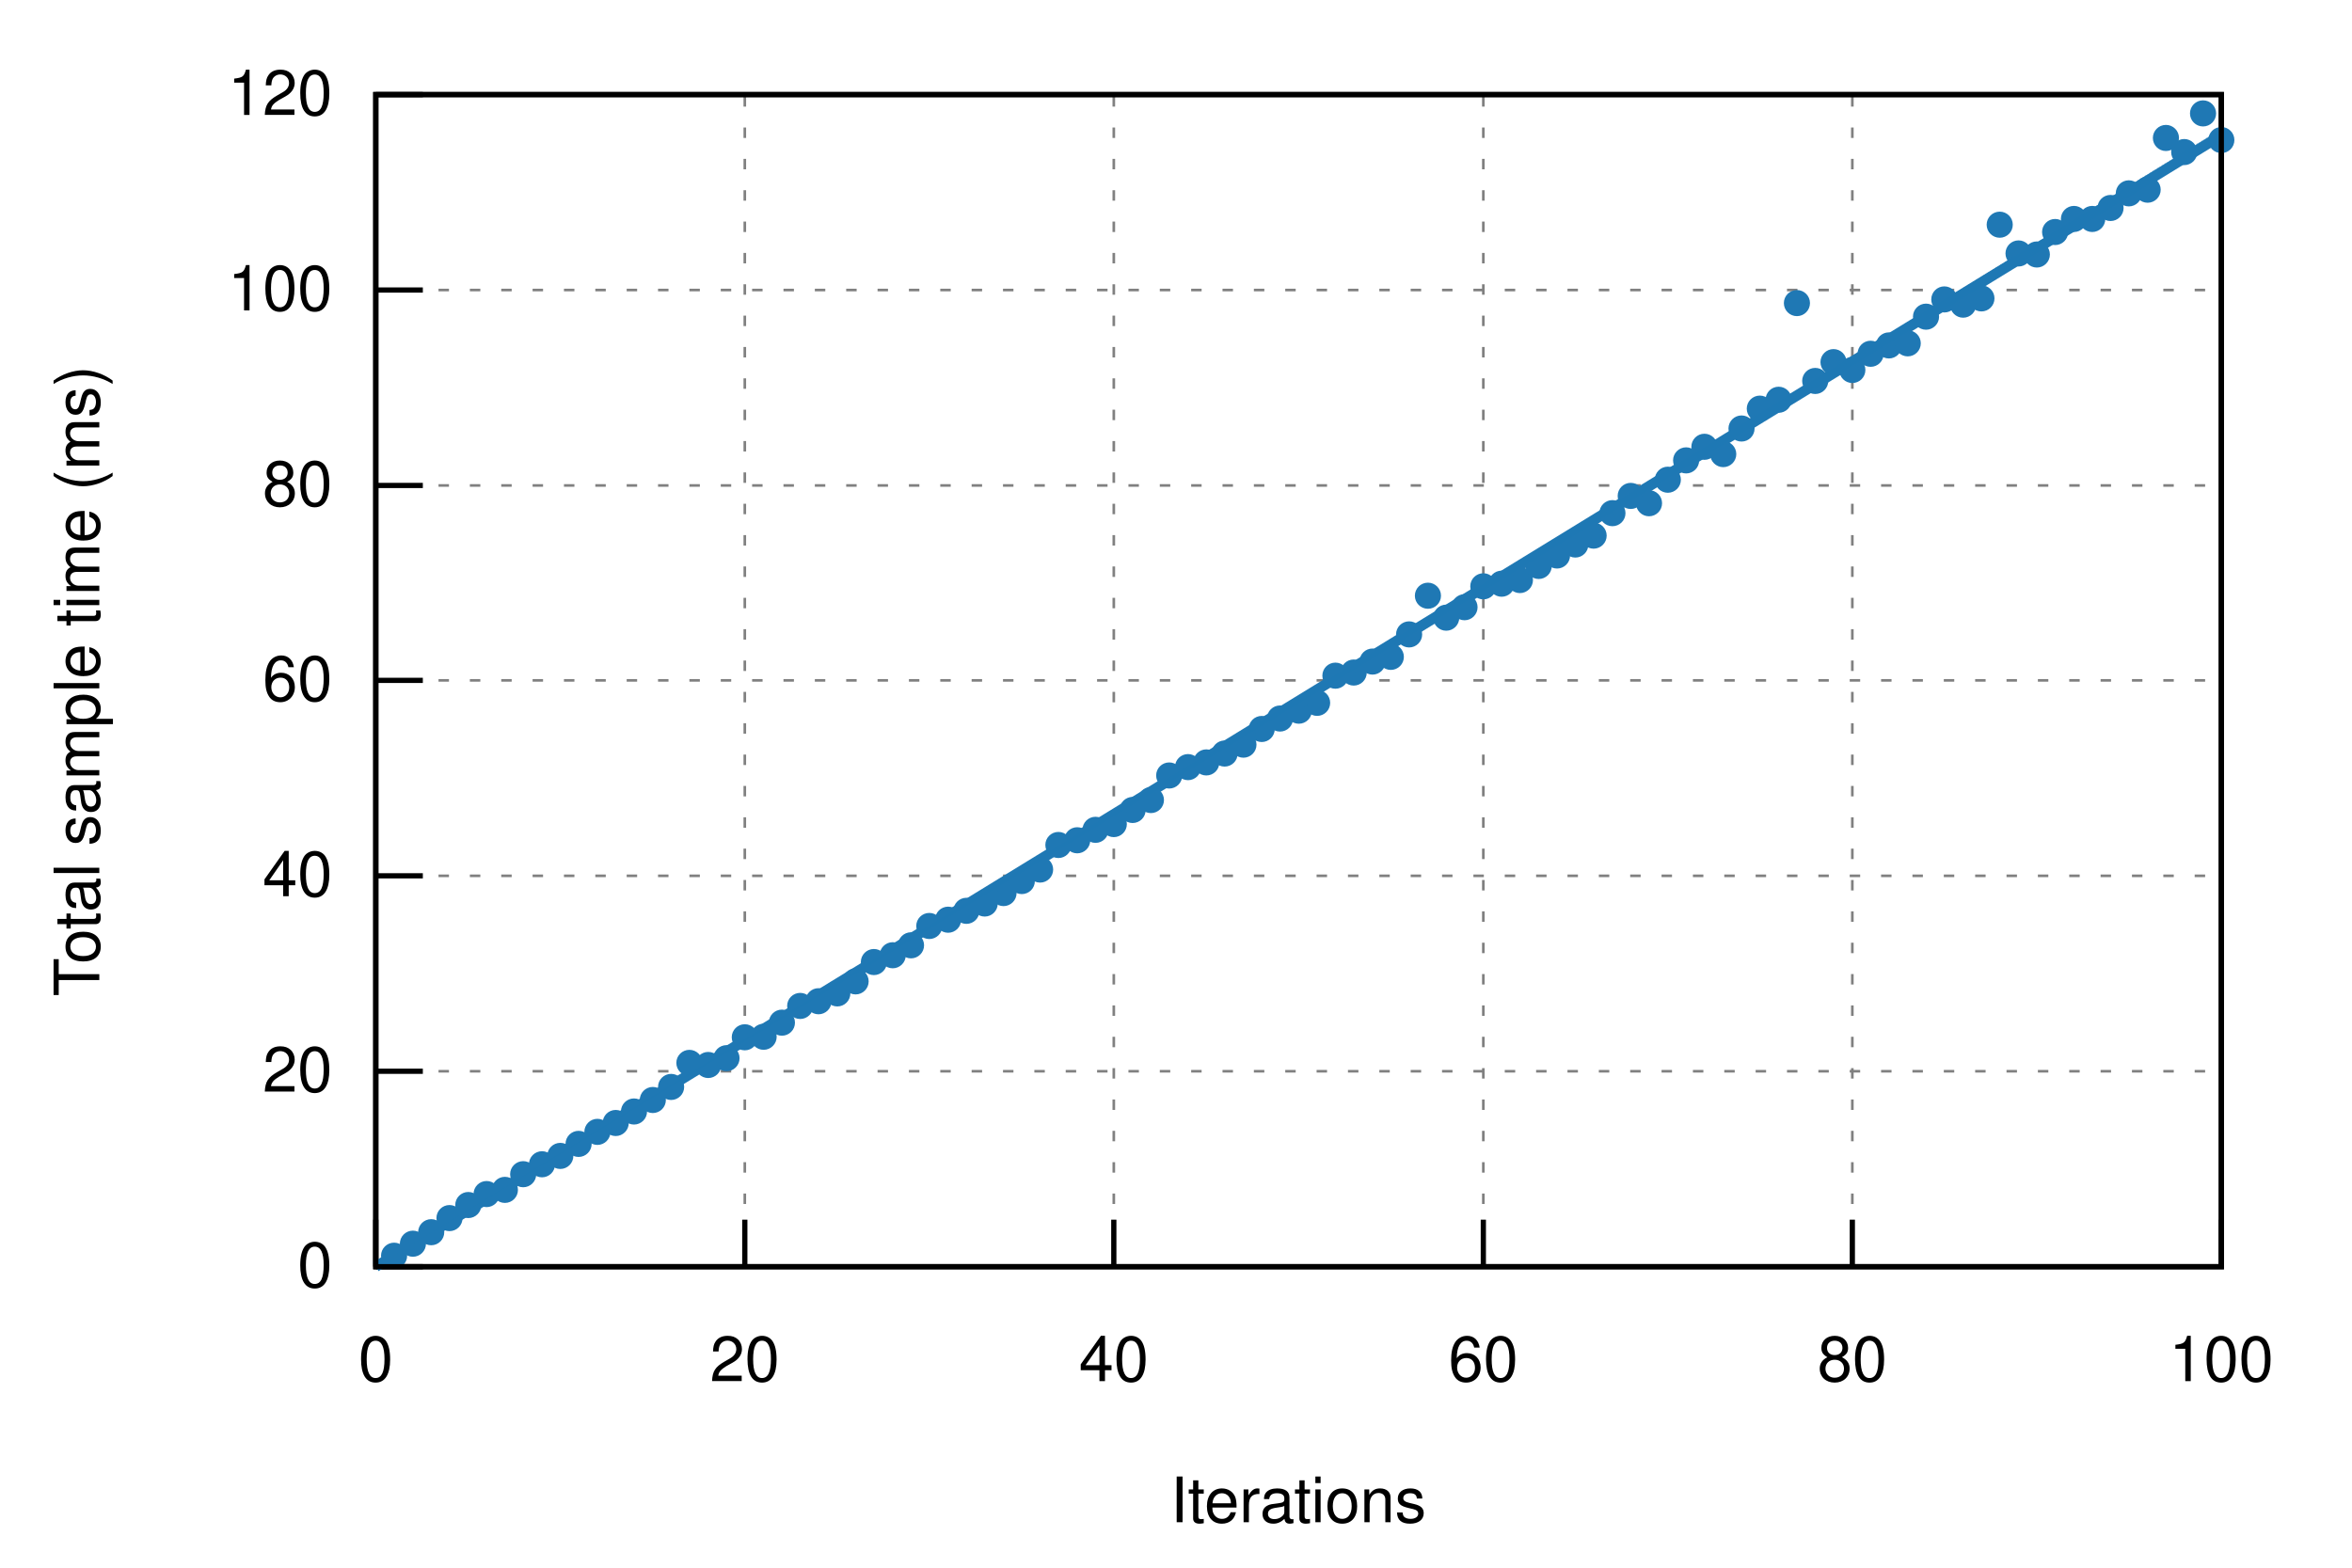
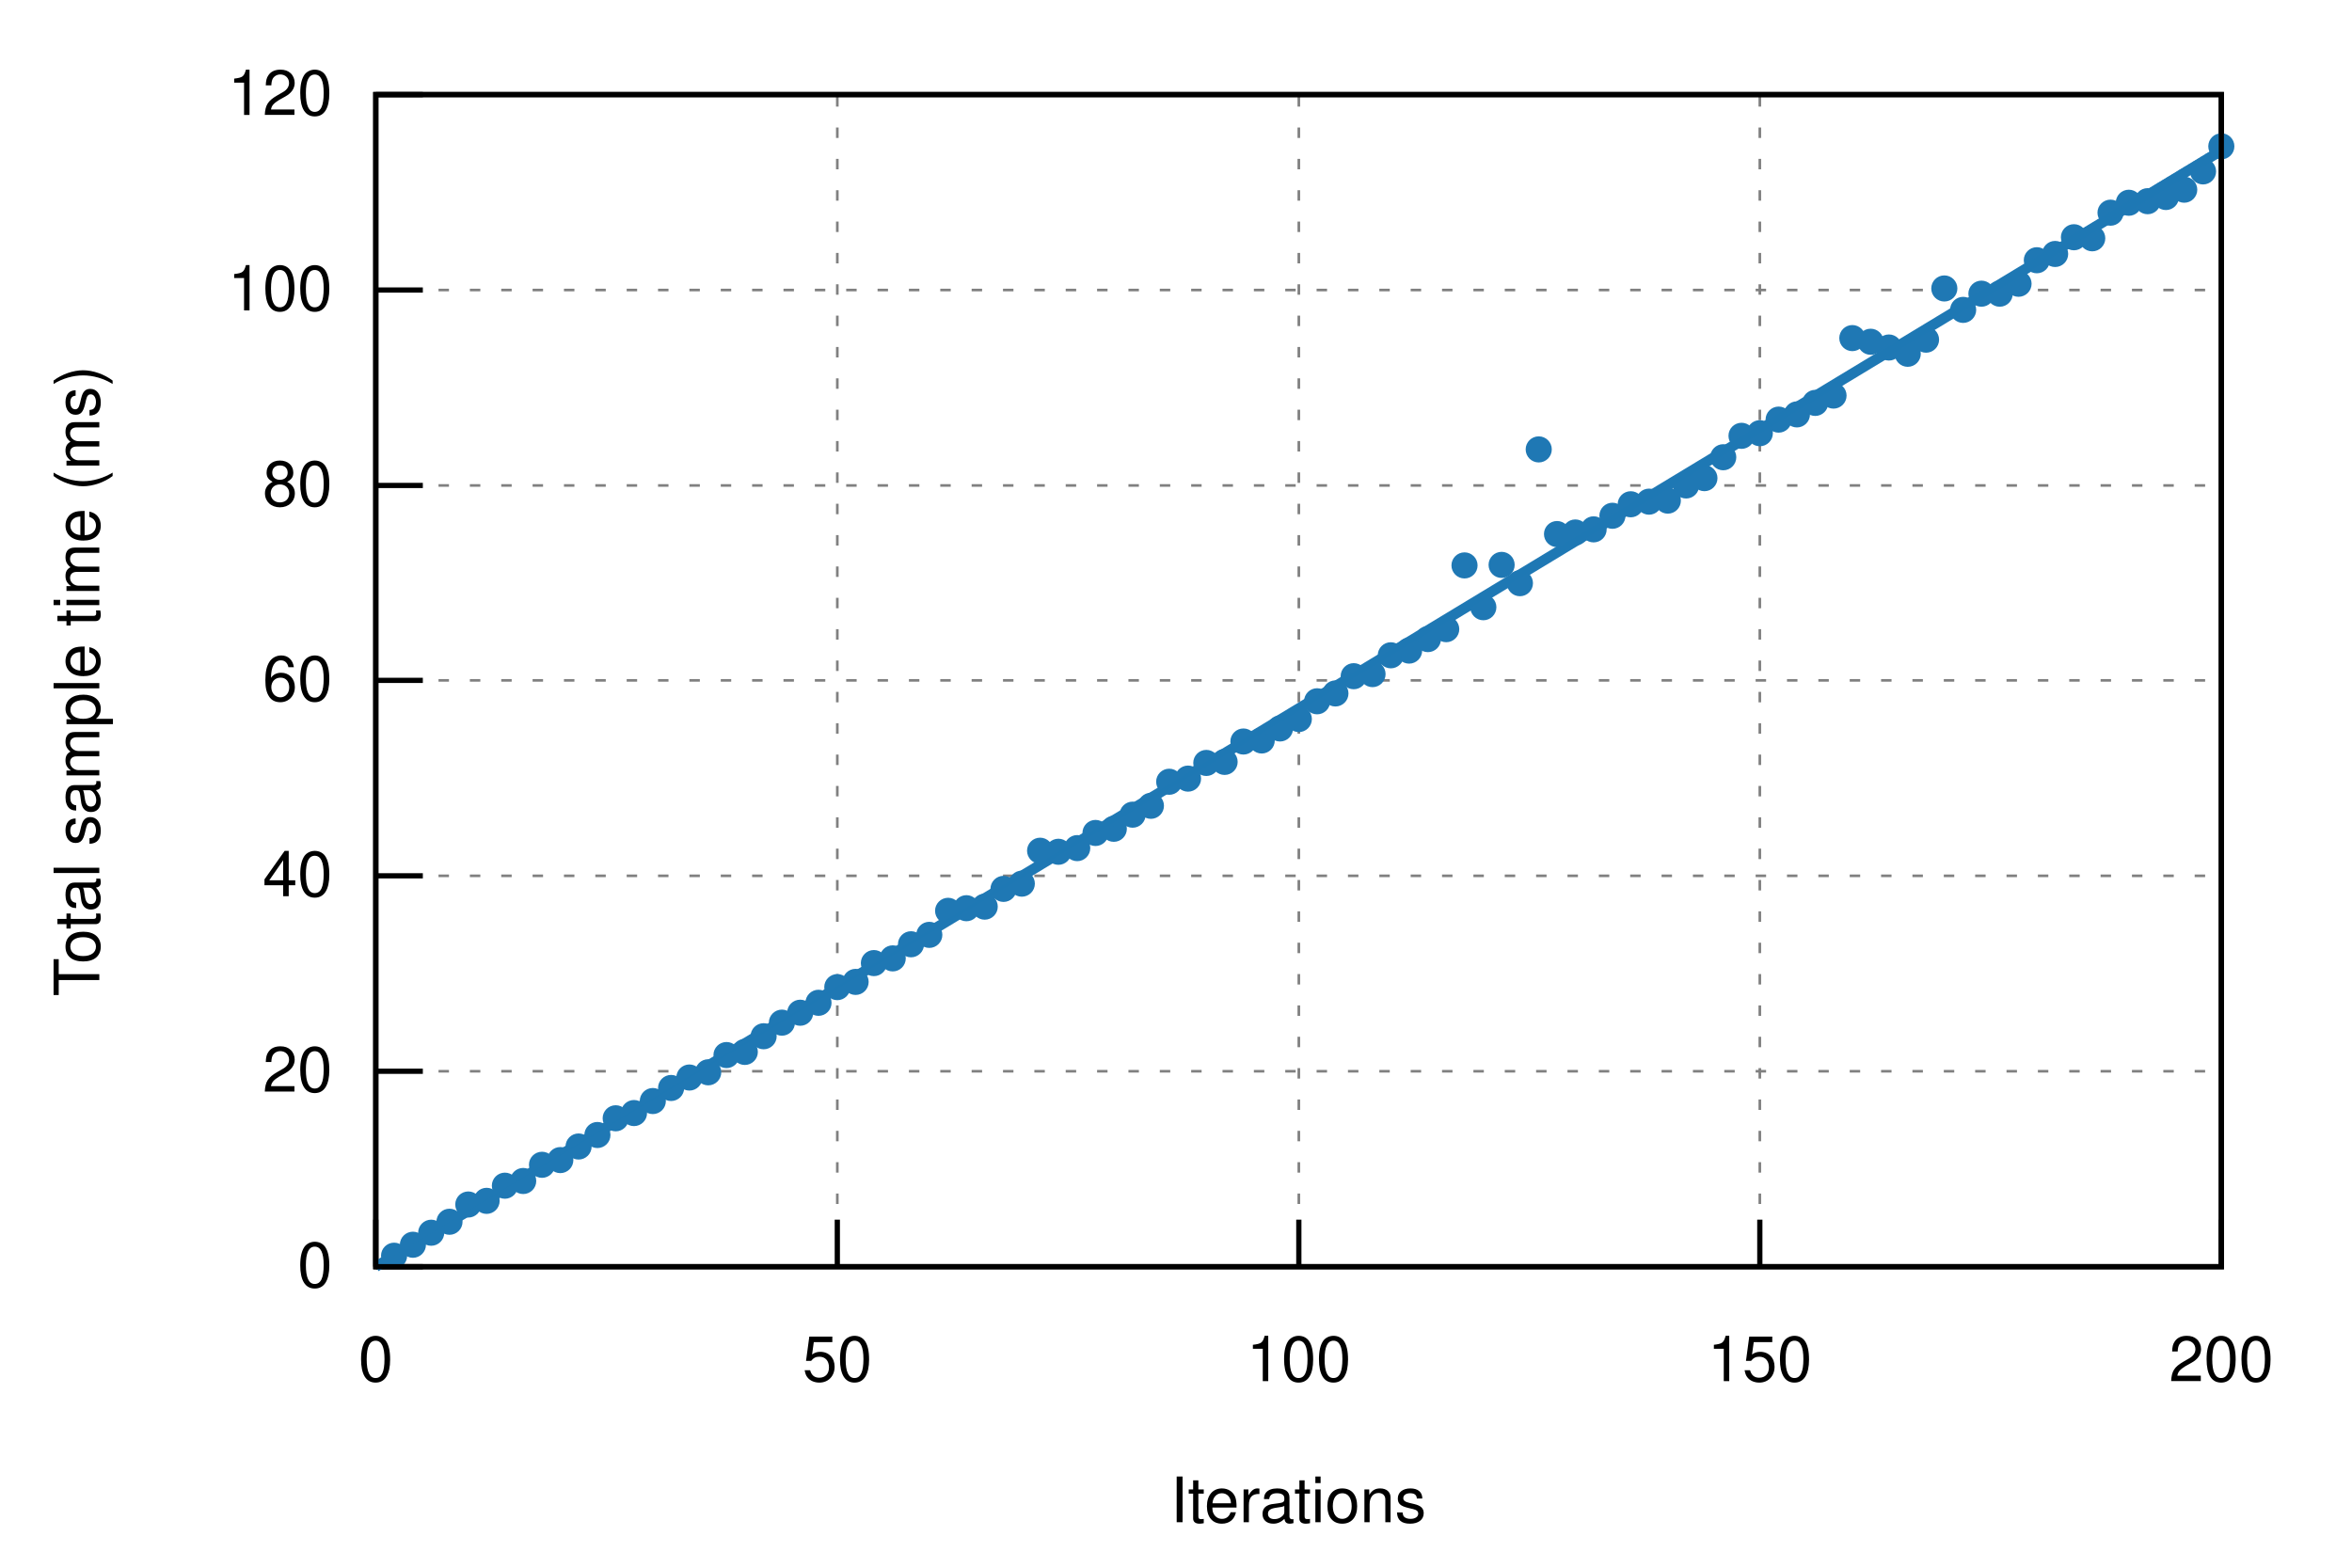
<svg xmlns="http://www.w3.org/2000/svg" xmlns:xlink="http://www.w3.org/1999/xlink" viewBox="0 0 450 300">
  <g id="gnuplot_canvas">
    <rect x="0" y="0" width="450" height="300" fill="none" />
    <defs>
      <circle id="gpDot" r="0.5" stroke-width="0.5" stroke="currentColor" />
      <path id="gpPt0" stroke-width="0.222" stroke="currentColor" d="M-1,0 h2 M0,-1 v2" />
      <path id="gpPt1" stroke-width="0.222" stroke="currentColor" d="M-1,-1 L1,1 M1,-1 L-1,1" />
      <path id="gpPt2" stroke-width="0.222" stroke="currentColor" d="M-1,0 L1,0 M0,-1 L0,1 M-1,-1 L1,1 M-1,1 L1,-1" />
      <rect id="gpPt3" stroke-width="0.222" stroke="currentColor" x="-1" y="-1" width="2" height="2" />
      <rect id="gpPt4" stroke-width="0.222" stroke="currentColor" fill="currentColor" x="-1" y="-1" width="2" height="2" />
      <circle id="gpPt5" stroke-width="0.222" stroke="currentColor" cx="0" cy="0" r="1" />
      <use xlink:href="#gpPt5" id="gpPt6" fill="currentColor" stroke="none" />
      <path id="gpPt7" stroke-width="0.222" stroke="currentColor" d="M0,-1.33 L-1.33,0.67 L1.33,0.67 z" />
      <use xlink:href="#gpPt7" id="gpPt8" fill="currentColor" stroke="none" />
      <use xlink:href="#gpPt7" id="gpPt9" stroke="currentColor" transform="rotate(180)" />
      <use xlink:href="#gpPt9" id="gpPt10" fill="currentColor" stroke="none" />
      <use xlink:href="#gpPt3" id="gpPt11" stroke="currentColor" transform="rotate(45)" />
      <use xlink:href="#gpPt11" id="gpPt12" fill="currentColor" stroke="none" />
      <path id="gpPt13" stroke-width="0.222" stroke="currentColor" d="M0,1.330 L1.265,0.411 L0.782,-1.067 L-0.782,-1.076 L-1.265,0.411 z" />
      <use xlink:href="#gpPt13" id="gpPt14" fill="currentColor" stroke="none" />
      <filter id="textbox" filterUnits="objectBoundingBox" x="0" y="0" height="1" width="1">
        <feFlood flood-color="white" flood-opacity="1" result="bgnd" />
        <feComposite in="SourceGraphic" in2="bgnd" operator="atop" />
      </filter>
      <filter id="greybox" filterUnits="objectBoundingBox" x="0" y="0" height="1" width="1">
        <feFlood flood-color="lightgrey" flood-opacity="1" result="grey" />
        <feComposite in="SourceGraphic" in2="grey" operator="atop" />
      </filter>
    </defs>
    <g fill="none" color="white" stroke="currentColor" stroke-width="1.00" stroke-linecap="butt" stroke-linejoin="miter">
</g>
    <g fill="none" color="black" stroke="currentColor" stroke-width="1.00" stroke-linecap="butt" stroke-linejoin="miter">
</g>
    <g fill="none" color="black" stroke="black" stroke-width="0.50" stroke-linecap="butt" stroke-linejoin="miter">
</g>
    <g fill="none" color="gray" stroke="currentColor" stroke-width="0.50" stroke-linecap="butt" stroke-linejoin="miter">
      <path stroke="gray" stroke-dasharray="2,4" class="gridline" d="M71.9,242.4 L425.0,242.4  " />
    </g>
    <g fill="none" color="gray" stroke="gray" stroke-width="1.00" stroke-linecap="butt" stroke-linejoin="miter">
</g>
    <g fill="none" color="black" stroke="currentColor" stroke-width="1.00" stroke-linecap="butt" stroke-linejoin="miter">
      <path stroke="black" d="M71.9,242.4 L80.9,242.4  " />
      <g transform="translate(63.6,246.3)" stroke="none" fill="black" font-family="Helvetica" font-size="12.00" text-anchor="end">
        <text>
          <tspan font-family="Helvetica"> 0</tspan>
        </text>
      </g>
    </g>
    <g fill="none" color="black" stroke="currentColor" stroke-width="1.00" stroke-linecap="butt" stroke-linejoin="miter">
</g>
    <g fill="none" color="black" stroke="black" stroke-width="0.50" stroke-linecap="butt" stroke-linejoin="miter">
</g>
    <g fill="none" color="gray" stroke="currentColor" stroke-width="0.50" stroke-linecap="butt" stroke-linejoin="miter">
      <path stroke="gray" stroke-dasharray="2,4" class="gridline" d="M71.9,205.0 L425.0,205.0  " />
    </g>
    <g fill="none" color="gray" stroke="gray" stroke-width="1.00" stroke-linecap="butt" stroke-linejoin="miter">
</g>
    <g fill="none" color="black" stroke="currentColor" stroke-width="1.00" stroke-linecap="butt" stroke-linejoin="miter">
      <path stroke="black" d="M71.9,205.0 L80.9,205.0  " />
      <g transform="translate(63.6,208.9)" stroke="none" fill="black" font-family="Helvetica" font-size="12.00" text-anchor="end">
        <text>
          <tspan font-family="Helvetica"> 20</tspan>
        </text>
      </g>
    </g>
    <g fill="none" color="black" stroke="currentColor" stroke-width="1.00" stroke-linecap="butt" stroke-linejoin="miter">
</g>
    <g fill="none" color="black" stroke="black" stroke-width="0.50" stroke-linecap="butt" stroke-linejoin="miter">
</g>
    <g fill="none" color="gray" stroke="currentColor" stroke-width="0.50" stroke-linecap="butt" stroke-linejoin="miter">
      <path stroke="gray" stroke-dasharray="2,4" class="gridline" d="M71.9,167.6 L425.0,167.6  " />
    </g>
    <g fill="none" color="gray" stroke="gray" stroke-width="1.00" stroke-linecap="butt" stroke-linejoin="miter">
</g>
    <g fill="none" color="black" stroke="currentColor" stroke-width="1.00" stroke-linecap="butt" stroke-linejoin="miter">
      <path stroke="black" d="M71.9,167.6 L80.9,167.6  " />
      <g transform="translate(63.6,171.5)" stroke="none" fill="black" font-family="Helvetica" font-size="12.00" text-anchor="end">
        <text>
          <tspan font-family="Helvetica"> 40</tspan>
        </text>
      </g>
    </g>
    <g fill="none" color="black" stroke="currentColor" stroke-width="1.00" stroke-linecap="butt" stroke-linejoin="miter">
</g>
    <g fill="none" color="black" stroke="black" stroke-width="0.50" stroke-linecap="butt" stroke-linejoin="miter">
</g>
    <g fill="none" color="gray" stroke="currentColor" stroke-width="0.50" stroke-linecap="butt" stroke-linejoin="miter">
      <path stroke="gray" stroke-dasharray="2,4" class="gridline" d="M71.9,130.2 L425.0,130.2  " />
    </g>
    <g fill="none" color="gray" stroke="gray" stroke-width="1.00" stroke-linecap="butt" stroke-linejoin="miter">
</g>
    <g fill="none" color="black" stroke="currentColor" stroke-width="1.00" stroke-linecap="butt" stroke-linejoin="miter">
      <path stroke="black" d="M71.9,130.2 L80.9,130.2  " />
      <g transform="translate(63.6,134.1)" stroke="none" fill="black" font-family="Helvetica" font-size="12.00" text-anchor="end">
        <text>
          <tspan font-family="Helvetica"> 60</tspan>
        </text>
      </g>
    </g>
    <g fill="none" color="black" stroke="currentColor" stroke-width="1.00" stroke-linecap="butt" stroke-linejoin="miter">
</g>
    <g fill="none" color="black" stroke="black" stroke-width="0.50" stroke-linecap="butt" stroke-linejoin="miter">
</g>
    <g fill="none" color="gray" stroke="currentColor" stroke-width="0.50" stroke-linecap="butt" stroke-linejoin="miter">
      <path stroke="gray" stroke-dasharray="2,4" class="gridline" d="M71.9,92.9 L425.0,92.9  " />
    </g>
    <g fill="none" color="gray" stroke="gray" stroke-width="1.00" stroke-linecap="butt" stroke-linejoin="miter">
</g>
    <g fill="none" color="black" stroke="currentColor" stroke-width="1.00" stroke-linecap="butt" stroke-linejoin="miter">
      <path stroke="black" d="M71.9,92.9 L80.9,92.9  " />
      <g transform="translate(63.6,96.8)" stroke="none" fill="black" font-family="Helvetica" font-size="12.00" text-anchor="end">
        <text>
          <tspan font-family="Helvetica"> 80</tspan>
        </text>
      </g>
    </g>
    <g fill="none" color="black" stroke="currentColor" stroke-width="1.00" stroke-linecap="butt" stroke-linejoin="miter">
</g>
    <g fill="none" color="black" stroke="black" stroke-width="0.50" stroke-linecap="butt" stroke-linejoin="miter">
</g>
    <g fill="none" color="gray" stroke="currentColor" stroke-width="0.50" stroke-linecap="butt" stroke-linejoin="miter">
      <path stroke="gray" stroke-dasharray="2,4" class="gridline" d="M71.9,55.5 L425.0,55.5  " />
    </g>
    <g fill="none" color="gray" stroke="gray" stroke-width="1.00" stroke-linecap="butt" stroke-linejoin="miter">
</g>
    <g fill="none" color="black" stroke="currentColor" stroke-width="1.00" stroke-linecap="butt" stroke-linejoin="miter">
      <path stroke="black" d="M71.9,55.5 L80.9,55.5  " />
      <g transform="translate(63.6,59.4)" stroke="none" fill="black" font-family="Helvetica" font-size="12.00" text-anchor="end">
        <text>
          <tspan font-family="Helvetica"> 100</tspan>
        </text>
      </g>
    </g>
    <g fill="none" color="black" stroke="currentColor" stroke-width="1.00" stroke-linecap="butt" stroke-linejoin="miter">
</g>
    <g fill="none" color="black" stroke="black" stroke-width="0.50" stroke-linecap="butt" stroke-linejoin="miter">
</g>
    <g fill="none" color="gray" stroke="currentColor" stroke-width="0.50" stroke-linecap="butt" stroke-linejoin="miter">
      <path stroke="gray" stroke-dasharray="2,4" class="gridline" d="M71.9,18.1 L425.0,18.1  " />
    </g>
    <g fill="none" color="gray" stroke="gray" stroke-width="1.00" stroke-linecap="butt" stroke-linejoin="miter">
</g>
    <g fill="none" color="black" stroke="currentColor" stroke-width="1.00" stroke-linecap="butt" stroke-linejoin="miter">
      <path stroke="black" d="M71.9,18.1 L80.9,18.1  " />
      <g transform="translate(63.6,22.0)" stroke="none" fill="black" font-family="Helvetica" font-size="12.00" text-anchor="end">
        <text>
          <tspan font-family="Helvetica"> 120</tspan>
        </text>
      </g>
    </g>
    <g fill="none" color="black" stroke="currentColor" stroke-width="1.00" stroke-linecap="butt" stroke-linejoin="miter">
</g>
    <g fill="none" color="black" stroke="black" stroke-width="0.50" stroke-linecap="butt" stroke-linejoin="miter">
</g>
    <g fill="none" color="gray" stroke="currentColor" stroke-width="0.50" stroke-linecap="butt" stroke-linejoin="miter">
      <path stroke="gray" stroke-dasharray="2,4" class="gridline" d="M71.9,242.4 L71.9,18.1  " />
    </g>
    <g fill="none" color="gray" stroke="gray" stroke-width="1.00" stroke-linecap="butt" stroke-linejoin="miter">
</g>
    <g fill="none" color="black" stroke="currentColor" stroke-width="1.00" stroke-linecap="butt" stroke-linejoin="miter">
      <path stroke="black" d="M71.9,242.4 L71.9,233.4  " />
      <g transform="translate(71.9,264.3)" stroke="none" fill="black" font-family="Helvetica" font-size="12.00" text-anchor="middle">
        <text>
          <tspan font-family="Helvetica"> 0</tspan>
        </text>
      </g>
    </g>
    <g fill="none" color="black" stroke="currentColor" stroke-width="1.00" stroke-linecap="butt" stroke-linejoin="miter">
</g>
    <g fill="none" color="black" stroke="black" stroke-width="0.50" stroke-linecap="butt" stroke-linejoin="miter">
</g>
    <g fill="none" color="gray" stroke="currentColor" stroke-width="0.50" stroke-linecap="butt" stroke-linejoin="miter">
-       <path stroke="gray" stroke-dasharray="2,4" class="gridline" d="M142.5,242.4 L142.5,18.1  " />
-     </g>
-     <g fill="none" color="gray" stroke="gray" stroke-width="1.00" stroke-linecap="butt" stroke-linejoin="miter">
- </g>
-     <g fill="none" color="black" stroke="currentColor" stroke-width="1.00" stroke-linecap="butt" stroke-linejoin="miter">
-       <path stroke="black" d="M142.5,242.4 L142.5,233.4  " />
-       <g transform="translate(142.5,264.3)" stroke="none" fill="black" font-family="Helvetica" font-size="12.00" text-anchor="middle">
-         <text>
-           <tspan font-family="Helvetica"> 20</tspan>
-         </text>
-       </g>
-     </g>
-     <g fill="none" color="black" stroke="currentColor" stroke-width="1.00" stroke-linecap="butt" stroke-linejoin="miter">
- </g>
-     <g fill="none" color="black" stroke="black" stroke-width="0.50" stroke-linecap="butt" stroke-linejoin="miter">
- </g>
-     <g fill="none" color="gray" stroke="currentColor" stroke-width="0.50" stroke-linecap="butt" stroke-linejoin="miter">
-       <path stroke="gray" stroke-dasharray="2,4" class="gridline" d="M213.1,242.4 L213.1,18.1  " />
-     </g>
-     <g fill="none" color="gray" stroke="gray" stroke-width="1.00" stroke-linecap="butt" stroke-linejoin="miter">
- </g>
-     <g fill="none" color="black" stroke="currentColor" stroke-width="1.00" stroke-linecap="butt" stroke-linejoin="miter">
-       <path stroke="black" d="M213.1,242.4 L213.1,233.4  " />
-       <g transform="translate(213.1,264.3)" stroke="none" fill="black" font-family="Helvetica" font-size="12.00" text-anchor="middle">
-         <text>
-           <tspan font-family="Helvetica"> 40</tspan>
-         </text>
-       </g>
-     </g>
-     <g fill="none" color="black" stroke="currentColor" stroke-width="1.00" stroke-linecap="butt" stroke-linejoin="miter">
- </g>
-     <g fill="none" color="black" stroke="black" stroke-width="0.50" stroke-linecap="butt" stroke-linejoin="miter">
- </g>
-     <g fill="none" color="gray" stroke="currentColor" stroke-width="0.50" stroke-linecap="butt" stroke-linejoin="miter">
-       <path stroke="gray" stroke-dasharray="2,4" class="gridline" d="M283.8,242.4 L283.8,18.1  " />
-     </g>
-     <g fill="none" color="gray" stroke="gray" stroke-width="1.00" stroke-linecap="butt" stroke-linejoin="miter">
- </g>
-     <g fill="none" color="black" stroke="currentColor" stroke-width="1.00" stroke-linecap="butt" stroke-linejoin="miter">
-       <path stroke="black" d="M283.8,242.4 L283.8,233.4  " />
-       <g transform="translate(283.8,264.3)" stroke="none" fill="black" font-family="Helvetica" font-size="12.00" text-anchor="middle">
-         <text>
-           <tspan font-family="Helvetica"> 60</tspan>
-         </text>
-       </g>
-     </g>
-     <g fill="none" color="black" stroke="currentColor" stroke-width="1.00" stroke-linecap="butt" stroke-linejoin="miter">
- </g>
-     <g fill="none" color="black" stroke="black" stroke-width="0.50" stroke-linecap="butt" stroke-linejoin="miter">
- </g>
-     <g fill="none" color="gray" stroke="currentColor" stroke-width="0.50" stroke-linecap="butt" stroke-linejoin="miter">
-       <path stroke="gray" stroke-dasharray="2,4" class="gridline" d="M354.4,242.4 L354.4,18.1  " />
-     </g>
-     <g fill="none" color="gray" stroke="gray" stroke-width="1.00" stroke-linecap="butt" stroke-linejoin="miter">
- </g>
-     <g fill="none" color="black" stroke="currentColor" stroke-width="1.00" stroke-linecap="butt" stroke-linejoin="miter">
-       <path stroke="black" d="M354.4,242.4 L354.4,233.4  " />
-       <g transform="translate(354.4,264.3)" stroke="none" fill="black" font-family="Helvetica" font-size="12.00" text-anchor="middle">
-         <text>
-           <tspan font-family="Helvetica"> 80</tspan>
+       <path stroke="gray" stroke-dasharray="2,4" class="gridline" d="M160.2,242.4 L160.2,18.1  " />
+     </g>
+     <g fill="none" color="gray" stroke="gray" stroke-width="1.00" stroke-linecap="butt" stroke-linejoin="miter">
+ </g>
+     <g fill="none" color="black" stroke="currentColor" stroke-width="1.00" stroke-linecap="butt" stroke-linejoin="miter">
+       <path stroke="black" d="M160.2,242.4 L160.2,233.4  " />
+       <g transform="translate(160.2,264.3)" stroke="none" fill="black" font-family="Helvetica" font-size="12.00" text-anchor="middle">
+         <text>
+           <tspan font-family="Helvetica"> 50</tspan>
+         </text>
+       </g>
+     </g>
+     <g fill="none" color="black" stroke="currentColor" stroke-width="1.00" stroke-linecap="butt" stroke-linejoin="miter">
+ </g>
+     <g fill="none" color="black" stroke="black" stroke-width="0.50" stroke-linecap="butt" stroke-linejoin="miter">
+ </g>
+     <g fill="none" color="gray" stroke="currentColor" stroke-width="0.50" stroke-linecap="butt" stroke-linejoin="miter">
+       <path stroke="gray" stroke-dasharray="2,4" class="gridline" d="M248.5,242.4 L248.5,18.1  " />
+     </g>
+     <g fill="none" color="gray" stroke="gray" stroke-width="1.00" stroke-linecap="butt" stroke-linejoin="miter">
+ </g>
+     <g fill="none" color="black" stroke="currentColor" stroke-width="1.00" stroke-linecap="butt" stroke-linejoin="miter">
+       <path stroke="black" d="M248.5,242.4 L248.5,233.4  " />
+       <g transform="translate(248.5,264.3)" stroke="none" fill="black" font-family="Helvetica" font-size="12.00" text-anchor="middle">
+         <text>
+           <tspan font-family="Helvetica"> 100</tspan>
+         </text>
+       </g>
+     </g>
+     <g fill="none" color="black" stroke="currentColor" stroke-width="1.00" stroke-linecap="butt" stroke-linejoin="miter">
+ </g>
+     <g fill="none" color="black" stroke="black" stroke-width="0.50" stroke-linecap="butt" stroke-linejoin="miter">
+ </g>
+     <g fill="none" color="gray" stroke="currentColor" stroke-width="0.50" stroke-linecap="butt" stroke-linejoin="miter">
+       <path stroke="gray" stroke-dasharray="2,4" class="gridline" d="M336.7,242.4 L336.7,18.1  " />
+     </g>
+     <g fill="none" color="gray" stroke="gray" stroke-width="1.00" stroke-linecap="butt" stroke-linejoin="miter">
+ </g>
+     <g fill="none" color="black" stroke="currentColor" stroke-width="1.00" stroke-linecap="butt" stroke-linejoin="miter">
+       <path stroke="black" d="M336.7,242.4 L336.7,233.4  " />
+       <g transform="translate(336.7,264.3)" stroke="none" fill="black" font-family="Helvetica" font-size="12.00" text-anchor="middle">
+         <text>
+           <tspan font-family="Helvetica"> 150</tspan>
        </text>
      </g>
    </g>
    <g fill="none" color="black" stroke="currentColor" stroke-width="1.00" stroke-linecap="butt" stroke-linejoin="miter">
</g>
    <g fill="none" color="black" stroke="black" stroke-width="0.50" stroke-linecap="butt" stroke-linejoin="miter">
</g>
    <g fill="none" color="gray" stroke="currentColor" stroke-width="0.50" stroke-linecap="butt" stroke-linejoin="miter">
      <path stroke="gray" stroke-dasharray="2,4" class="gridline" d="M425.0,242.4 L425.0,18.1  " />
    </g>
    <g fill="none" color="gray" stroke="gray" stroke-width="1.00" stroke-linecap="butt" stroke-linejoin="miter">
</g>
    <g fill="none" color="black" stroke="currentColor" stroke-width="1.00" stroke-linecap="butt" stroke-linejoin="miter">
      <path stroke="black" d="M425.0,242.4 L425.0,233.4  " />
      <g transform="translate(425.0,264.3)" stroke="none" fill="black" font-family="Helvetica" font-size="12.00" text-anchor="middle">
        <text>
-           <tspan font-family="Helvetica"> 100</tspan>
+           <tspan font-family="Helvetica"> 200</tspan>
        </text>
      </g>
    </g>
    <g fill="none" color="black" stroke="currentColor" stroke-width="1.00" stroke-linecap="butt" stroke-linejoin="miter">
</g>
    <g fill="none" color="black" stroke="currentColor" stroke-width="1.00" stroke-linecap="butt" stroke-linejoin="miter">
      <path stroke="black" d="M71.9,18.1 L71.9,242.4 L425.0,242.4 L425.0,18.1 L71.9,18.1 Z  " />
    </g>
    <g fill="none" color="black" stroke="currentColor" stroke-width="1.00" stroke-linecap="butt" stroke-linejoin="miter">
      <g transform="translate(19.0,130.3) rotate(270)" stroke="none" fill="black" font-family="Helvetica" font-size="12.00" text-anchor="middle">
        <text>
          <tspan font-family="Helvetica">Total sample time (ms)</tspan>
        </text>
      </g>
    </g>
    <g fill="none" color="black" stroke="currentColor" stroke-width="1.00" stroke-linecap="butt" stroke-linejoin="miter">
      <g transform="translate(248.4,291.3)" stroke="none" fill="black" font-family="Helvetica" font-size="12.00" text-anchor="middle">
        <text>
          <tspan font-family="Helvetica">Iterations</tspan>
        </text>
      </g>
    </g>
    <g fill="none" color="black" stroke="currentColor" stroke-width="1.00" stroke-linecap="butt" stroke-linejoin="miter">
</g>
    <g id="gnuplot_plot_1">
      <g fill="none" color="black" stroke="currentColor" stroke-width="1.00" stroke-linecap="butt" stroke-linejoin="miter">
        <use xlink:href="#gpPt6" transform="translate(75.4,240.3) scale(2.25)" color="rgb( 31, 120, 180)" />
-         <use xlink:href="#gpPt6" transform="translate(79.0,238.0) scale(2.25)" color="rgb( 31, 120, 180)" />
-         <use xlink:href="#gpPt6" transform="translate(82.5,235.8) scale(2.25)" color="rgb( 31, 120, 180)" />
-         <use xlink:href="#gpPt6" transform="translate(86.0,233.1) scale(2.25)" color="rgb( 31, 120, 180)" />
-         <use xlink:href="#gpPt6" transform="translate(89.6,230.6) scale(2.25)" color="rgb( 31, 120, 180)" />
-         <use xlink:href="#gpPt6" transform="translate(93.1,228.5) scale(2.25)" color="rgb( 31, 120, 180)" />
-         <use xlink:href="#gpPt6" transform="translate(96.6,227.7) scale(2.25)" color="rgb( 31, 120, 180)" />
-         <use xlink:href="#gpPt6" transform="translate(100.1,224.7) scale(2.25)" color="rgb( 31, 120, 180)" />
-         <use xlink:href="#gpPt6" transform="translate(103.7,222.8) scale(2.25)" color="rgb( 31, 120, 180)" />
-         <use xlink:href="#gpPt6" transform="translate(107.2,221.2) scale(2.25)" color="rgb( 31, 120, 180)" />
-         <use xlink:href="#gpPt6" transform="translate(110.7,218.9) scale(2.25)" color="rgb( 31, 120, 180)" />
-         <use xlink:href="#gpPt6" transform="translate(114.3,216.6) scale(2.25)" color="rgb( 31, 120, 180)" />
-         <use xlink:href="#gpPt6" transform="translate(117.8,214.9) scale(2.25)" color="rgb( 31, 120, 180)" />
-         <use xlink:href="#gpPt6" transform="translate(121.3,212.7) scale(2.25)" color="rgb( 31, 120, 180)" />
-         <use xlink:href="#gpPt6" transform="translate(124.9,210.5) scale(2.25)" color="rgb( 31, 120, 180)" />
-         <use xlink:href="#gpPt6" transform="translate(128.4,208.0) scale(2.25)" color="rgb( 31, 120, 180)" />
-         <use xlink:href="#gpPt6" transform="translate(131.9,203.4) scale(2.25)" color="rgb( 31, 120, 180)" />
-         <use xlink:href="#gpPt6" transform="translate(135.5,203.8) scale(2.25)" color="rgb( 31, 120, 180)" />
-         <use xlink:href="#gpPt6" transform="translate(139.0,202.5) scale(2.25)" color="rgb( 31, 120, 180)" />
-         <use xlink:href="#gpPt6" transform="translate(142.5,198.5) scale(2.25)" color="rgb( 31, 120, 180)" />
-         <use xlink:href="#gpPt6" transform="translate(146.1,198.4) scale(2.25)" color="rgb( 31, 120, 180)" />
+         <use xlink:href="#gpPt6" transform="translate(79.0,238.2) scale(2.25)" color="rgb( 31, 120, 180)" />
+         <use xlink:href="#gpPt6" transform="translate(82.5,235.9) scale(2.25)" color="rgb( 31, 120, 180)" />
+         <use xlink:href="#gpPt6" transform="translate(86.0,233.8) scale(2.25)" color="rgb( 31, 120, 180)" />
+         <use xlink:href="#gpPt6" transform="translate(89.6,230.5) scale(2.25)" color="rgb( 31, 120, 180)" />
+         <use xlink:href="#gpPt6" transform="translate(93.1,229.8) scale(2.25)" color="rgb( 31, 120, 180)" />
+         <use xlink:href="#gpPt6" transform="translate(96.6,226.9) scale(2.25)" color="rgb( 31, 120, 180)" />
+         <use xlink:href="#gpPt6" transform="translate(100.1,226.0) scale(2.25)" color="rgb( 31, 120, 180)" />
+         <use xlink:href="#gpPt6" transform="translate(103.7,222.9) scale(2.25)" color="rgb( 31, 120, 180)" />
+         <use xlink:href="#gpPt6" transform="translate(107.2,222.0) scale(2.25)" color="rgb( 31, 120, 180)" />
+         <use xlink:href="#gpPt6" transform="translate(110.7,219.4) scale(2.25)" color="rgb( 31, 120, 180)" />
+         <use xlink:href="#gpPt6" transform="translate(114.3,217.2) scale(2.25)" color="rgb( 31, 120, 180)" />
+         <use xlink:href="#gpPt6" transform="translate(117.8,214.0) scale(2.25)" color="rgb( 31, 120, 180)" />
+         <use xlink:href="#gpPt6" transform="translate(121.3,213.0) scale(2.25)" color="rgb( 31, 120, 180)" />
+         <use xlink:href="#gpPt6" transform="translate(124.9,210.7) scale(2.25)" color="rgb( 31, 120, 180)" />
+         <use xlink:href="#gpPt6" transform="translate(128.4,208.2) scale(2.25)" color="rgb( 31, 120, 180)" />
+         <use xlink:href="#gpPt6" transform="translate(131.9,206.2) scale(2.25)" color="rgb( 31, 120, 180)" />
+         <use xlink:href="#gpPt6" transform="translate(135.5,205.2) scale(2.25)" color="rgb( 31, 120, 180)" />
+         <use xlink:href="#gpPt6" transform="translate(139.0,201.9) scale(2.25)" color="rgb( 31, 120, 180)" />
+         <use xlink:href="#gpPt6" transform="translate(142.5,201.3) scale(2.25)" color="rgb( 31, 120, 180)" />
+         <use xlink:href="#gpPt6" transform="translate(146.1,198.3) scale(2.25)" color="rgb( 31, 120, 180)" />
        <use xlink:href="#gpPt6" transform="translate(149.6,195.7) scale(2.25)" color="rgb( 31, 120, 180)" />
-         <use xlink:href="#gpPt6" transform="translate(153.1,192.5) scale(2.25)" color="rgb( 31, 120, 180)" />
-         <use xlink:href="#gpPt6" transform="translate(156.6,191.6) scale(2.25)" color="rgb( 31, 120, 180)" />
-         <use xlink:href="#gpPt6" transform="translate(160.2,190.1) scale(2.25)" color="rgb( 31, 120, 180)" />
-         <use xlink:href="#gpPt6" transform="translate(163.7,187.8) scale(2.25)" color="rgb( 31, 120, 180)" />
-         <use xlink:href="#gpPt6" transform="translate(167.2,184.1) scale(2.25)" color="rgb( 31, 120, 180)" />
-         <use xlink:href="#gpPt6" transform="translate(170.8,182.8) scale(2.25)" color="rgb( 31, 120, 180)" />
-         <use xlink:href="#gpPt6" transform="translate(174.3,180.9) scale(2.25)" color="rgb( 31, 120, 180)" />
-         <use xlink:href="#gpPt6" transform="translate(177.8,177.2) scale(2.25)" color="rgb( 31, 120, 180)" />
-         <use xlink:href="#gpPt6" transform="translate(181.4,176.0) scale(2.25)" color="rgb( 31, 120, 180)" />
-         <use xlink:href="#gpPt6" transform="translate(184.9,174.3) scale(2.25)" color="rgb( 31, 120, 180)" />
-         <use xlink:href="#gpPt6" transform="translate(188.4,172.9) scale(2.25)" color="rgb( 31, 120, 180)" />
-         <use xlink:href="#gpPt6" transform="translate(192.0,170.9) scale(2.25)" color="rgb( 31, 120, 180)" />
-         <use xlink:href="#gpPt6" transform="translate(195.5,168.6) scale(2.25)" color="rgb( 31, 120, 180)" />
-         <use xlink:href="#gpPt6" transform="translate(199.0,166.4) scale(2.25)" color="rgb( 31, 120, 180)" />
-         <use xlink:href="#gpPt6" transform="translate(202.5,161.7) scale(2.25)" color="rgb( 31, 120, 180)" />
-         <use xlink:href="#gpPt6" transform="translate(206.1,160.8) scale(2.25)" color="rgb( 31, 120, 180)" />
-         <use xlink:href="#gpPt6" transform="translate(209.6,158.8) scale(2.25)" color="rgb( 31, 120, 180)" />
-         <use xlink:href="#gpPt6" transform="translate(213.1,157.7) scale(2.25)" color="rgb( 31, 120, 180)" />
-         <use xlink:href="#gpPt6" transform="translate(216.7,155.0) scale(2.25)" color="rgb( 31, 120, 180)" />
-         <use xlink:href="#gpPt6" transform="translate(220.2,153.1) scale(2.25)" color="rgb( 31, 120, 180)" />
-         <use xlink:href="#gpPt6" transform="translate(223.7,148.4) scale(2.25)" color="rgb( 31, 120, 180)" />
-         <use xlink:href="#gpPt6" transform="translate(227.3,146.8) scale(2.25)" color="rgb( 31, 120, 180)" />
-         <use xlink:href="#gpPt6" transform="translate(230.8,145.9) scale(2.25)" color="rgb( 31, 120, 180)" />
-         <use xlink:href="#gpPt6" transform="translate(234.3,144.2) scale(2.25)" color="rgb( 31, 120, 180)" />
-         <use xlink:href="#gpPt6" transform="translate(237.9,142.5) scale(2.25)" color="rgb( 31, 120, 180)" />
-         <use xlink:href="#gpPt6" transform="translate(241.4,139.5) scale(2.25)" color="rgb( 31, 120, 180)" />
-         <use xlink:href="#gpPt6" transform="translate(244.9,137.5) scale(2.25)" color="rgb( 31, 120, 180)" />
-         <use xlink:href="#gpPt6" transform="translate(248.5,136.0) scale(2.25)" color="rgb( 31, 120, 180)" />
-         <use xlink:href="#gpPt6" transform="translate(252.0,134.5) scale(2.25)" color="rgb( 31, 120, 180)" />
-         <use xlink:href="#gpPt6" transform="translate(255.5,129.3) scale(2.25)" color="rgb( 31, 120, 180)" />
-         <use xlink:href="#gpPt6" transform="translate(259.0,128.7) scale(2.25)" color="rgb( 31, 120, 180)" />
-         <use xlink:href="#gpPt6" transform="translate(262.6,126.6) scale(2.25)" color="rgb( 31, 120, 180)" />
-         <use xlink:href="#gpPt6" transform="translate(266.1,125.7) scale(2.25)" color="rgb( 31, 120, 180)" />
-         <use xlink:href="#gpPt6" transform="translate(269.6,121.4) scale(2.25)" color="rgb( 31, 120, 180)" />
-         <use xlink:href="#gpPt6" transform="translate(273.2,114.0) scale(2.25)" color="rgb( 31, 120, 180)" />
-         <use xlink:href="#gpPt6" transform="translate(276.7,118.2) scale(2.25)" color="rgb( 31, 120, 180)" />
-         <use xlink:href="#gpPt6" transform="translate(280.2,116.2) scale(2.25)" color="rgb( 31, 120, 180)" />
-         <use xlink:href="#gpPt6" transform="translate(283.8,112.2) scale(2.25)" color="rgb( 31, 120, 180)" />
-         <use xlink:href="#gpPt6" transform="translate(287.3,111.7) scale(2.25)" color="rgb( 31, 120, 180)" />
-         <use xlink:href="#gpPt6" transform="translate(290.8,111.0) scale(2.25)" color="rgb( 31, 120, 180)" />
-         <use xlink:href="#gpPt6" transform="translate(294.4,108.3) scale(2.25)" color="rgb( 31, 120, 180)" />
-         <use xlink:href="#gpPt6" transform="translate(297.9,106.3) scale(2.25)" color="rgb( 31, 120, 180)" />
-         <use xlink:href="#gpPt6" transform="translate(301.4,104.2) scale(2.25)" color="rgb( 31, 120, 180)" />
-         <use xlink:href="#gpPt6" transform="translate(304.9,102.5) scale(2.25)" color="rgb( 31, 120, 180)" />
-         <use xlink:href="#gpPt6" transform="translate(308.5,98.2) scale(2.25)" color="rgb( 31, 120, 180)" />
-         <use xlink:href="#gpPt6" transform="translate(312.0,94.9) scale(2.25)" color="rgb( 31, 120, 180)" />
-         <use xlink:href="#gpPt6" transform="translate(315.5,96.3) scale(2.25)" color="rgb( 31, 120, 180)" />
-         <use xlink:href="#gpPt6" transform="translate(319.1,91.8) scale(2.25)" color="rgb( 31, 120, 180)" />
-         <use xlink:href="#gpPt6" transform="translate(322.6,88.1) scale(2.25)" color="rgb( 31, 120, 180)" />
-         <use xlink:href="#gpPt6" transform="translate(326.1,85.5) scale(2.25)" color="rgb( 31, 120, 180)" />
-         <use xlink:href="#gpPt6" transform="translate(329.7,86.9) scale(2.25)" color="rgb( 31, 120, 180)" />
-         <use xlink:href="#gpPt6" transform="translate(333.2,82.0) scale(2.25)" color="rgb( 31, 120, 180)" />
-         <use xlink:href="#gpPt6" transform="translate(336.7,78.2) scale(2.25)" color="rgb( 31, 120, 180)" />
-         <use xlink:href="#gpPt6" transform="translate(340.3,76.5) scale(2.25)" color="rgb( 31, 120, 180)" />
-         <use xlink:href="#gpPt6" transform="translate(343.8,58.0) scale(2.25)" color="rgb( 31, 120, 180)" />
-         <use xlink:href="#gpPt6" transform="translate(347.3,72.9) scale(2.25)" color="rgb( 31, 120, 180)" />
-         <use xlink:href="#gpPt6" transform="translate(350.8,69.3) scale(2.25)" color="rgb( 31, 120, 180)" />
-         <use xlink:href="#gpPt6" transform="translate(354.4,70.8) scale(2.25)" color="rgb( 31, 120, 180)" />
-         <use xlink:href="#gpPt6" transform="translate(357.9,67.7) scale(2.25)" color="rgb( 31, 120, 180)" />
-         <use xlink:href="#gpPt6" transform="translate(361.4,66.1) scale(2.25)" color="rgb( 31, 120, 180)" />
-         <use xlink:href="#gpPt6" transform="translate(365.0,65.7) scale(2.25)" color="rgb( 31, 120, 180)" />
-         <use xlink:href="#gpPt6" transform="translate(368.5,60.6) scale(2.25)" color="rgb( 31, 120, 180)" />
-         <use xlink:href="#gpPt6" transform="translate(372.0,57.3) scale(2.25)" color="rgb( 31, 120, 180)" />
-         <use xlink:href="#gpPt6" transform="translate(375.6,58.3) scale(2.25)" color="rgb( 31, 120, 180)" />
-         <use xlink:href="#gpPt6" transform="translate(379.1,57.1) scale(2.25)" color="rgb( 31, 120, 180)" />
-         <use xlink:href="#gpPt6" transform="translate(382.6,43.0) scale(2.25)" color="rgb( 31, 120, 180)" />
-         <use xlink:href="#gpPt6" transform="translate(386.2,48.5) scale(2.25)" color="rgb( 31, 120, 180)" />
-         <use xlink:href="#gpPt6" transform="translate(389.7,48.7) scale(2.25)" color="rgb( 31, 120, 180)" />
-         <use xlink:href="#gpPt6" transform="translate(393.2,44.4) scale(2.25)" color="rgb( 31, 120, 180)" />
-         <use xlink:href="#gpPt6" transform="translate(396.8,41.9) scale(2.25)" color="rgb( 31, 120, 180)" />
-         <use xlink:href="#gpPt6" transform="translate(400.3,41.9) scale(2.25)" color="rgb( 31, 120, 180)" />
-         <use xlink:href="#gpPt6" transform="translate(403.8,39.8) scale(2.25)" color="rgb( 31, 120, 180)" />
-         <use xlink:href="#gpPt6" transform="translate(407.3,37.0) scale(2.25)" color="rgb( 31, 120, 180)" />
-         <use xlink:href="#gpPt6" transform="translate(410.9,36.3) scale(2.25)" color="rgb( 31, 120, 180)" />
-         <use xlink:href="#gpPt6" transform="translate(414.4,26.4) scale(2.25)" color="rgb( 31, 120, 180)" />
-         <use xlink:href="#gpPt6" transform="translate(417.9,29.1) scale(2.25)" color="rgb( 31, 120, 180)" />
-         <use xlink:href="#gpPt6" transform="translate(421.5,21.7) scale(2.25)" color="rgb( 31, 120, 180)" />
-         <use xlink:href="#gpPt6" transform="translate(425.0,26.8) scale(2.25)" color="rgb( 31, 120, 180)" />
+         <use xlink:href="#gpPt6" transform="translate(153.1,193.8) scale(2.25)" color="rgb( 31, 120, 180)" />
+         <use xlink:href="#gpPt6" transform="translate(156.6,191.9) scale(2.25)" color="rgb( 31, 120, 180)" />
+         <use xlink:href="#gpPt6" transform="translate(160.2,188.9) scale(2.25)" color="rgb( 31, 120, 180)" />
+         <use xlink:href="#gpPt6" transform="translate(163.7,187.9) scale(2.25)" color="rgb( 31, 120, 180)" />
+         <use xlink:href="#gpPt6" transform="translate(167.2,184.3) scale(2.25)" color="rgb( 31, 120, 180)" />
+         <use xlink:href="#gpPt6" transform="translate(170.8,183.4) scale(2.25)" color="rgb( 31, 120, 180)" />
+         <use xlink:href="#gpPt6" transform="translate(174.3,180.7) scale(2.25)" color="rgb( 31, 120, 180)" />
+         <use xlink:href="#gpPt6" transform="translate(177.8,178.9) scale(2.25)" color="rgb( 31, 120, 180)" />
+         <use xlink:href="#gpPt6" transform="translate(181.4,174.3) scale(2.25)" color="rgb( 31, 120, 180)" />
+         <use xlink:href="#gpPt6" transform="translate(184.9,173.8) scale(2.25)" color="rgb( 31, 120, 180)" />
+         <use xlink:href="#gpPt6" transform="translate(188.4,173.5) scale(2.25)" color="rgb( 31, 120, 180)" />
+         <use xlink:href="#gpPt6" transform="translate(192.0,170.1) scale(2.25)" color="rgb( 31, 120, 180)" />
+         <use xlink:href="#gpPt6" transform="translate(195.5,169.1) scale(2.25)" color="rgb( 31, 120, 180)" />
+         <use xlink:href="#gpPt6" transform="translate(199.0,162.8) scale(2.25)" color="rgb( 31, 120, 180)" />
+         <use xlink:href="#gpPt6" transform="translate(202.5,163.0) scale(2.25)" color="rgb( 31, 120, 180)" />
+         <use xlink:href="#gpPt6" transform="translate(206.1,162.3) scale(2.25)" color="rgb( 31, 120, 180)" />
+         <use xlink:href="#gpPt6" transform="translate(209.6,159.4) scale(2.25)" color="rgb( 31, 120, 180)" />
+         <use xlink:href="#gpPt6" transform="translate(213.1,158.6) scale(2.25)" color="rgb( 31, 120, 180)" />
+         <use xlink:href="#gpPt6" transform="translate(216.7,155.9) scale(2.25)" color="rgb( 31, 120, 180)" />
+         <use xlink:href="#gpPt6" transform="translate(220.2,154.2) scale(2.25)" color="rgb( 31, 120, 180)" />
+         <use xlink:href="#gpPt6" transform="translate(223.7,149.6) scale(2.25)" color="rgb( 31, 120, 180)" />
+         <use xlink:href="#gpPt6" transform="translate(227.3,149.0) scale(2.25)" color="rgb( 31, 120, 180)" />
+         <use xlink:href="#gpPt6" transform="translate(230.8,146.0) scale(2.25)" color="rgb( 31, 120, 180)" />
+         <use xlink:href="#gpPt6" transform="translate(234.3,145.8) scale(2.25)" color="rgb( 31, 120, 180)" />
+         <use xlink:href="#gpPt6" transform="translate(237.9,141.9) scale(2.25)" color="rgb( 31, 120, 180)" />
+         <use xlink:href="#gpPt6" transform="translate(241.4,141.7) scale(2.25)" color="rgb( 31, 120, 180)" />
+         <use xlink:href="#gpPt6" transform="translate(244.9,139.4) scale(2.25)" color="rgb( 31, 120, 180)" />
+         <use xlink:href="#gpPt6" transform="translate(248.5,137.6) scale(2.25)" color="rgb( 31, 120, 180)" />
+         <use xlink:href="#gpPt6" transform="translate(252.0,134.2) scale(2.25)" color="rgb( 31, 120, 180)" />
+         <use xlink:href="#gpPt6" transform="translate(255.5,132.7) scale(2.25)" color="rgb( 31, 120, 180)" />
+         <use xlink:href="#gpPt6" transform="translate(259.0,129.4) scale(2.25)" color="rgb( 31, 120, 180)" />
+         <use xlink:href="#gpPt6" transform="translate(262.6,129.0) scale(2.25)" color="rgb( 31, 120, 180)" />
+         <use xlink:href="#gpPt6" transform="translate(266.1,125.4) scale(2.25)" color="rgb( 31, 120, 180)" />
+         <use xlink:href="#gpPt6" transform="translate(269.6,124.5) scale(2.25)" color="rgb( 31, 120, 180)" />
+         <use xlink:href="#gpPt6" transform="translate(273.2,122.3) scale(2.25)" color="rgb( 31, 120, 180)" />
+         <use xlink:href="#gpPt6" transform="translate(276.7,120.4) scale(2.25)" color="rgb( 31, 120, 180)" />
+         <use xlink:href="#gpPt6" transform="translate(280.2,108.2) scale(2.25)" color="rgb( 31, 120, 180)" />
+         <use xlink:href="#gpPt6" transform="translate(283.8,116.2) scale(2.25)" color="rgb( 31, 120, 180)" />
+         <use xlink:href="#gpPt6" transform="translate(287.3,108.1) scale(2.25)" color="rgb( 31, 120, 180)" />
+         <use xlink:href="#gpPt6" transform="translate(290.8,111.6) scale(2.25)" color="rgb( 31, 120, 180)" />
+         <use xlink:href="#gpPt6" transform="translate(294.4,86.0) scale(2.25)" color="rgb( 31, 120, 180)" />
+         <use xlink:href="#gpPt6" transform="translate(297.9,102.2) scale(2.25)" color="rgb( 31, 120, 180)" />
+         <use xlink:href="#gpPt6" transform="translate(301.4,101.9) scale(2.25)" color="rgb( 31, 120, 180)" />
+         <use xlink:href="#gpPt6" transform="translate(304.9,101.3) scale(2.25)" color="rgb( 31, 120, 180)" />
+         <use xlink:href="#gpPt6" transform="translate(308.5,98.7) scale(2.25)" color="rgb( 31, 120, 180)" />
+         <use xlink:href="#gpPt6" transform="translate(312.0,96.5) scale(2.25)" color="rgb( 31, 120, 180)" />
+         <use xlink:href="#gpPt6" transform="translate(315.5,96.0) scale(2.25)" color="rgb( 31, 120, 180)" />
+         <use xlink:href="#gpPt6" transform="translate(319.1,95.8) scale(2.25)" color="rgb( 31, 120, 180)" />
+         <use xlink:href="#gpPt6" transform="translate(322.6,92.9) scale(2.25)" color="rgb( 31, 120, 180)" />
+         <use xlink:href="#gpPt6" transform="translate(326.1,91.5) scale(2.25)" color="rgb( 31, 120, 180)" />
+         <use xlink:href="#gpPt6" transform="translate(329.7,87.5) scale(2.25)" color="rgb( 31, 120, 180)" />
+         <use xlink:href="#gpPt6" transform="translate(333.2,83.4) scale(2.25)" color="rgb( 31, 120, 180)" />
+         <use xlink:href="#gpPt6" transform="translate(336.7,82.9) scale(2.25)" color="rgb( 31, 120, 180)" />
+         <use xlink:href="#gpPt6" transform="translate(340.3,80.3) scale(2.25)" color="rgb( 31, 120, 180)" />
+         <use xlink:href="#gpPt6" transform="translate(343.8,79.3) scale(2.25)" color="rgb( 31, 120, 180)" />
+         <use xlink:href="#gpPt6" transform="translate(347.3,77.1) scale(2.25)" color="rgb( 31, 120, 180)" />
+         <use xlink:href="#gpPt6" transform="translate(350.8,75.7) scale(2.25)" color="rgb( 31, 120, 180)" />
+         <use xlink:href="#gpPt6" transform="translate(354.4,64.7) scale(2.25)" color="rgb( 31, 120, 180)" />
+         <use xlink:href="#gpPt6" transform="translate(357.9,65.4) scale(2.25)" color="rgb( 31, 120, 180)" />
+         <use xlink:href="#gpPt6" transform="translate(361.4,66.5) scale(2.25)" color="rgb( 31, 120, 180)" />
+         <use xlink:href="#gpPt6" transform="translate(365.0,67.7) scale(2.25)" color="rgb( 31, 120, 180)" />
+         <use xlink:href="#gpPt6" transform="translate(368.5,65.0) scale(2.25)" color="rgb( 31, 120, 180)" />
+         <use xlink:href="#gpPt6" transform="translate(372.0,55.2) scale(2.25)" color="rgb( 31, 120, 180)" />
+         <use xlink:href="#gpPt6" transform="translate(375.6,59.3) scale(2.25)" color="rgb( 31, 120, 180)" />
+         <use xlink:href="#gpPt6" transform="translate(379.1,56.2) scale(2.25)" color="rgb( 31, 120, 180)" />
+         <use xlink:href="#gpPt6" transform="translate(382.6,56.2) scale(2.25)" color="rgb( 31, 120, 180)" />
+         <use xlink:href="#gpPt6" transform="translate(386.2,54.3) scale(2.25)" color="rgb( 31, 120, 180)" />
+         <use xlink:href="#gpPt6" transform="translate(389.7,49.8) scale(2.25)" color="rgb( 31, 120, 180)" />
+         <use xlink:href="#gpPt6" transform="translate(393.2,48.6) scale(2.25)" color="rgb( 31, 120, 180)" />
+         <use xlink:href="#gpPt6" transform="translate(396.8,45.4) scale(2.25)" color="rgb( 31, 120, 180)" />
+         <use xlink:href="#gpPt6" transform="translate(400.3,45.6) scale(2.25)" color="rgb( 31, 120, 180)" />
+         <use xlink:href="#gpPt6" transform="translate(403.8,40.7) scale(2.25)" color="rgb( 31, 120, 180)" />
+         <use xlink:href="#gpPt6" transform="translate(407.3,38.8) scale(2.25)" color="rgb( 31, 120, 180)" />
+         <use xlink:href="#gpPt6" transform="translate(410.9,38.5) scale(2.25)" color="rgb( 31, 120, 180)" />
+         <use xlink:href="#gpPt6" transform="translate(414.4,37.7) scale(2.25)" color="rgb( 31, 120, 180)" />
+         <use xlink:href="#gpPt6" transform="translate(417.9,36.3) scale(2.25)" color="rgb( 31, 120, 180)" />
+         <use xlink:href="#gpPt6" transform="translate(421.5,32.8) scale(2.25)" color="rgb( 31, 120, 180)" />
+         <use xlink:href="#gpPt6" transform="translate(425.0,28.0) scale(2.25)" color="rgb( 31, 120, 180)" />
      </g>
    </g>
    <g id="gnuplot_plot_2">
      <g fill="none" color="white" stroke="rgb( 31, 120, 180)" stroke-width="2.00" stroke-linecap="butt" stroke-linejoin="miter">
</g>
      <g fill="none" color="black" stroke="currentColor" stroke-width="2.00" stroke-linecap="butt" stroke-linejoin="miter">
-         <path stroke="rgb( 31, 120, 180)" d="M71.9,242.4 L425.0,25.9  " />
+         <path stroke="rgb( 31, 120, 180)" d="M71.9,242.4 L425.0,28.8  " />
      </g>
    </g>
    <g id="gnuplot_plot_3">
      <g fill="none" color="white" stroke="rgb( 31, 120, 180)" stroke-width="1.00" stroke-linecap="butt" stroke-linejoin="miter">
</g>
      <g fill="none" color="black" stroke="currentColor" stroke-width="1.00" stroke-linecap="butt" stroke-linejoin="miter">
        <g stroke="none" shape-rendering="crispEdges">
          <polygon fill="rgb( 31, 120, 180)" fill-opacity="0.25" points="71.9,242.4 71.9,242.4 71.9,242.4 " />
-           <polygon fill="rgb( 31, 120, 180)" fill-opacity="0.25" points="71.9,242.4 425.0,26.9 425.0,24.6 " />
+           <polygon fill="rgb( 31, 120, 180)" fill-opacity="0.25" points="71.9,242.4 425.0,29.8 425.0,27.6 " />
        </g>
      </g>
    </g>
    <g fill="none" color="white" stroke="rgb( 31, 120, 180)" stroke-width="2.00" stroke-linecap="butt" stroke-linejoin="miter">
</g>
    <g fill="none" color="black" stroke="currentColor" stroke-width="2.00" stroke-linecap="butt" stroke-linejoin="miter">
</g>
    <g fill="none" color="black" stroke="black" stroke-width="1.00" stroke-linecap="butt" stroke-linejoin="miter">
</g>
    <g fill="none" color="black" stroke="currentColor" stroke-width="1.00" stroke-linecap="butt" stroke-linejoin="miter">
      <path stroke="black" d="M71.9,18.1 L71.9,242.4 L425.0,242.4 L425.0,18.1 L71.9,18.1 Z  " />
    </g>
    <g fill="none" color="black" stroke="currentColor" stroke-width="1.00" stroke-linecap="butt" stroke-linejoin="miter">
</g>
  </g>
</svg>
